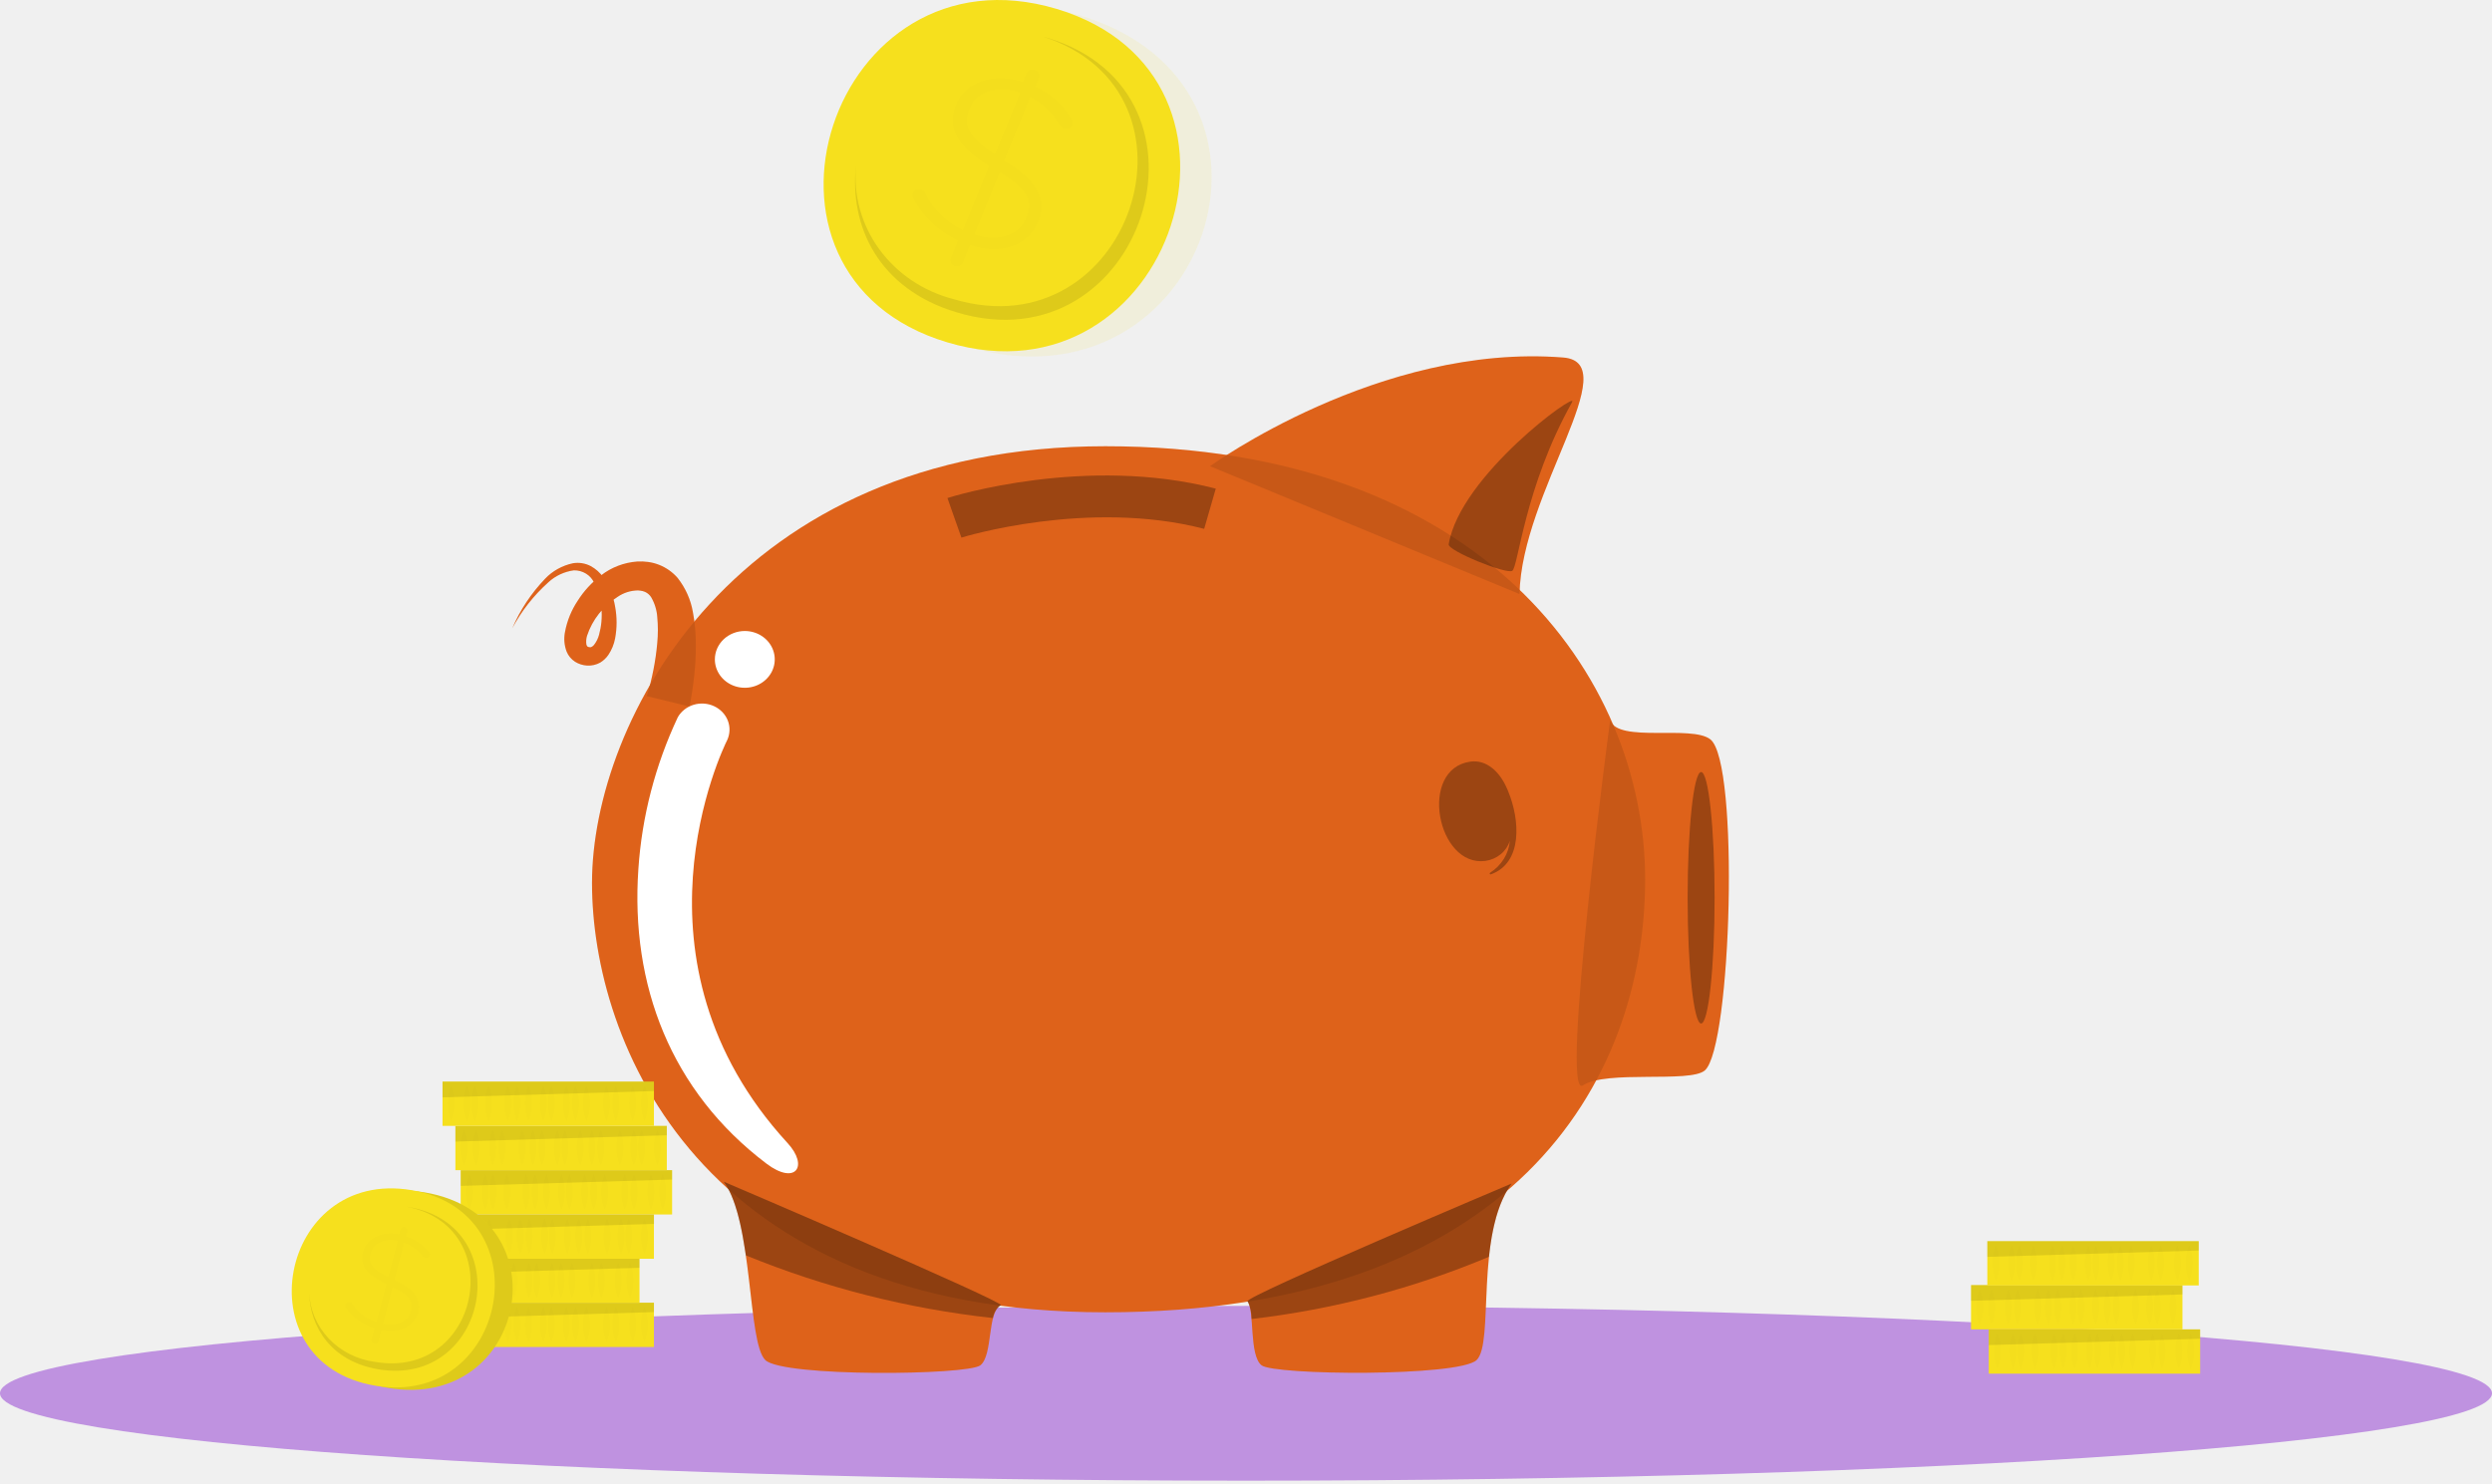
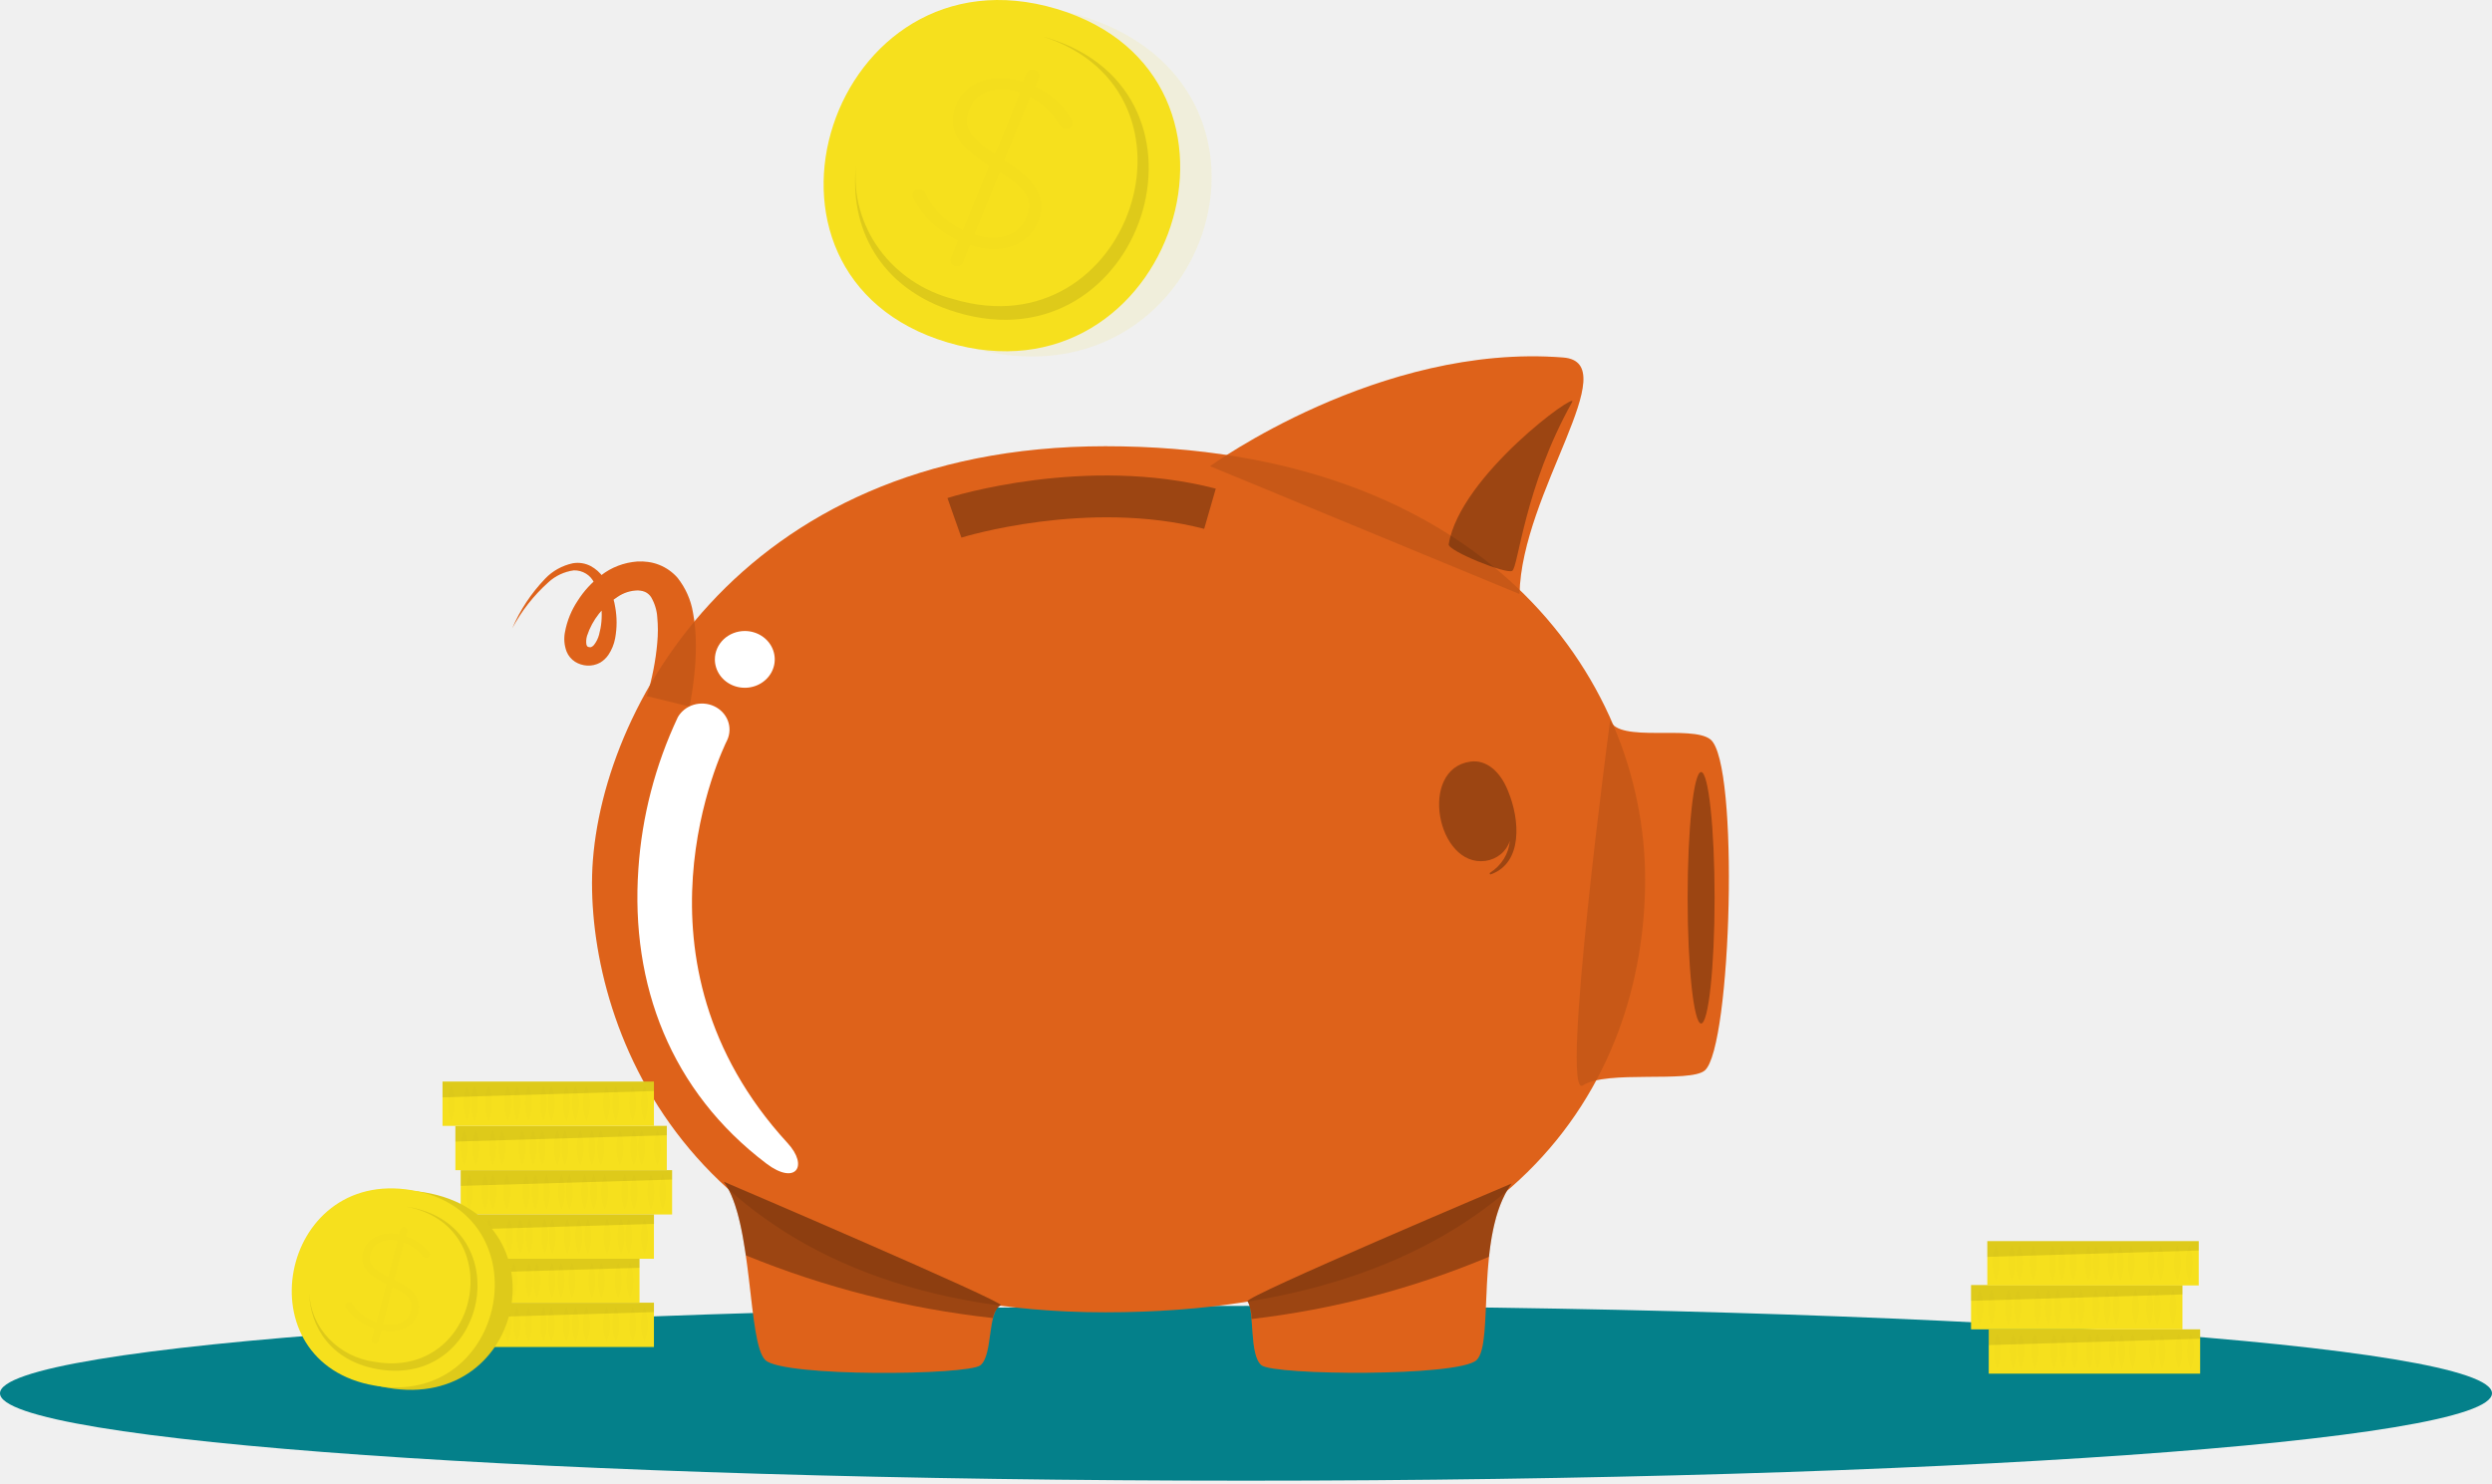
<svg xmlns="http://www.w3.org/2000/svg" width="336" height="200" viewBox="0 0 336 200" fill="none">
  <path opacity="0.1" d="M145.405 2.017C177.616 11.47 162.751 56.239 130.459 46.772C98.166 37.305 113.129 -7.465 145.405 2.017Z" fill="#F6E01D" />
  <path d="M142.469 1.202C172.755 10.305 158.08 55.241 127.731 46.169C97.382 37.097 112.135 -7.87 142.469 1.202Z" fill="#F6E01D" />
  <path opacity="0.1" d="M115.416 22.326C114.517 30.473 118.428 38.965 129.01 42.127C154.022 49.656 166.118 12.539 141.153 5.085L140.664 4.949C164.005 12.478 152.397 47.458 128.552 40.336C124.497 39.284 120.958 36.903 118.556 33.61C116.155 30.318 115.043 26.323 115.416 22.326Z" fill="black" />
  <g opacity="0.1">
    <path opacity="0.1" d="M139.607 9.471C139.809 9.548 139.972 9.697 140.061 9.886C140.15 10.075 140.159 10.29 140.085 10.485L139.591 11.711C141.591 12.648 143.257 14.122 144.38 15.95C144.48 16.072 144.547 16.217 144.575 16.37C144.603 16.523 144.591 16.68 144.54 16.828C144.448 17.03 144.277 17.191 144.062 17.276C143.848 17.36 143.607 17.363 143.39 17.282C143.173 17.207 142.995 17.055 142.895 16.858C141.974 15.259 140.582 13.949 138.888 13.088L135.376 21.641C139.878 24.411 141.219 26.909 139.99 29.891C138.681 33.131 134.865 34.433 130.794 33.01L129.82 35.386C129.78 35.486 129.72 35.577 129.643 35.654C129.566 35.731 129.474 35.794 129.371 35.837C129.269 35.881 129.159 35.905 129.047 35.908C128.935 35.911 128.823 35.893 128.718 35.855C128.613 35.818 128.517 35.761 128.436 35.688C128.354 35.615 128.289 35.527 128.243 35.43C128.197 35.333 128.171 35.229 128.168 35.123C128.165 35.016 128.183 34.91 128.223 34.811L129.197 32.404C126.589 31.218 124.471 29.242 123.178 26.788C123.097 26.676 123.046 26.548 123.029 26.413C123.013 26.279 123.031 26.142 123.082 26.016C123.174 25.82 123.339 25.664 123.546 25.577C123.752 25.49 123.986 25.48 124.2 25.547C124.415 25.625 124.591 25.776 124.695 25.971C125.747 28.172 127.561 29.967 129.836 31.057L133.396 22.368C128.974 19.582 127.664 17.16 128.91 14.118C130.155 11.075 133.971 9.728 137.93 11.09L138.409 9.94C138.446 9.828 138.509 9.726 138.593 9.64C138.676 9.553 138.778 9.485 138.893 9.441C139.007 9.396 139.13 9.376 139.253 9.381C139.376 9.386 139.497 9.416 139.607 9.471ZM134.162 20.809L137.563 12.483C134.37 11.393 131.64 12.407 130.73 14.602C129.82 16.797 130.395 18.372 134.162 20.809ZM134.817 23.185L131.368 31.617C134.561 32.737 137.419 31.738 138.377 29.422C139.335 27.106 138.712 25.607 134.817 23.185Z" fill="black" />
  </g>
-   <path d="M168 199.674C260.784 199.674 336 194.398 336 187.889C336 181.381 260.784 176.104 168 176.104C75.216 176.104 0 181.381 0 187.889C0 194.398 75.216 199.674 168 199.674Z" fill="#BF92E0" />
+   <path d="M168 199.674C260.784 199.674 336 194.398 336 187.889C336 181.381 260.784 176.104 168 176.104C75.216 176.104 0 181.381 0 187.889C0 194.398 75.216 199.674 168 199.674Z" fill="#04808A" />
  <path d="M92.968 95.282C93.268 93.817 93.45 92.506 93.605 91.11C93.759 89.713 93.832 88.325 93.823 86.903C93.83 85.44 93.696 83.98 93.423 82.54C93.136 80.872 92.431 79.294 91.368 77.937C90.706 77.17 89.857 76.566 88.895 76.178C88.414 75.987 87.91 75.853 87.395 75.782C86.913 75.715 86.426 75.694 85.94 75.721C84.142 75.851 82.43 76.504 81.039 77.592C79.788 78.541 78.726 79.695 77.902 80.997C77.045 82.28 76.461 83.709 76.184 85.204C76.001 86.097 76.076 87.021 76.402 87.877C76.626 88.43 77.023 88.905 77.538 89.239C78.029 89.547 78.597 89.725 79.184 89.756C79.788 89.785 80.388 89.647 80.912 89.36C81.361 89.091 81.743 88.732 82.03 88.308C82.485 87.628 82.794 86.869 82.939 86.075C83.199 84.666 83.199 83.225 82.939 81.816C82.711 80.405 82.169 79.056 81.348 77.859C80.91 77.224 80.317 76.698 79.621 76.325C78.899 75.952 78.066 75.821 77.257 75.954C75.807 76.262 74.494 76.992 73.501 78.04C71.618 80.008 70.116 82.276 69.064 84.739C70.299 82.406 71.954 80.297 73.956 78.506C74.89 77.646 76.086 77.088 77.375 76.911C77.952 76.901 78.519 77.055 79.005 77.351C79.49 77.647 79.872 78.073 80.103 78.575C80.682 79.647 81.02 80.821 81.094 82.023C81.201 83.221 81.093 84.428 80.775 85.592C80.642 86.093 80.407 86.564 80.084 86.98C79.984 87.103 79.853 87.201 79.703 87.265C79.618 87.295 79.524 87.295 79.439 87.265C79.311 87.265 79.166 87.17 79.148 87.127C79.11 87.065 79.082 86.998 79.066 86.928C79.004 86.525 79.034 86.113 79.157 85.722C79.865 83.581 81.321 81.732 83.285 80.48C84.079 79.934 85.032 79.633 86.013 79.618C86.221 79.629 86.428 79.657 86.631 79.704C86.796 79.746 86.954 79.806 87.104 79.885C87.387 80.043 87.625 80.265 87.795 80.532C88.277 81.362 88.56 82.284 88.622 83.23C88.729 84.377 88.729 85.531 88.622 86.678C88.515 87.899 88.342 89.113 88.104 90.317C87.867 91.515 87.567 92.782 87.195 93.877L92.968 95.282Z" fill="#F66D1D" />
  <path d="M97.578 159.337C101.588 164.708 100.77 181.113 103.197 183.415C105.625 185.717 130.474 185.467 132.184 184.113C133.893 182.76 133.093 176.967 134.911 176.018C135.684 175.639 97.578 159.337 97.578 159.337Z" fill="#F66D1D" />
  <path d="M203.812 159.604C198.802 166.5 201.511 181.156 199.084 183.415C196.656 185.673 171.807 185.467 170.097 184.113C168.388 182.76 169.188 176.656 168.197 175.492C167.679 174.88 203.812 159.604 203.812 159.604Z" fill="#F66D1D" />
  <path d="M149.034 60.177C99.025 60.177 79.822 97.325 79.822 119.067C79.822 140.516 94.37 176.966 149.034 176.966C203.697 176.966 221.818 146.085 221.818 118.576C221.818 91.066 199.596 60.177 149.034 60.177Z" fill="#F66D1D" />
  <path d="M163.154 62.867C163.154 62.867 186.013 46.246 210.771 48.212C219.291 48.893 205.143 66.41 204.879 80.109L163.154 62.867Z" fill="#F66D1D" />
  <path d="M217.095 97.127C218.186 100.24 228.115 97.714 230.616 99.714C234.553 102.817 233.462 141.258 229.861 144.353C227.843 146.077 216.586 144.258 213.422 146.371C210.258 148.483 217.095 97.127 217.095 97.127Z" fill="#F66D1D" />
  <path opacity="0.1" d="M92.968 95.282C93.268 93.817 93.45 92.506 93.605 91.11C93.759 89.713 93.832 88.325 93.823 86.903C93.83 85.44 93.696 83.98 93.423 82.54C93.136 80.872 92.431 79.294 91.368 77.937C90.706 77.17 89.857 76.566 88.895 76.178C88.414 75.987 87.91 75.853 87.395 75.782C86.913 75.715 86.426 75.694 85.94 75.721C84.142 75.851 82.43 76.504 81.039 77.592C79.788 78.541 78.726 79.695 77.902 80.997C77.045 82.28 76.461 83.709 76.184 85.204C76.001 86.097 76.076 87.021 76.402 87.877C76.626 88.43 77.023 88.905 77.538 89.239C78.029 89.547 78.597 89.725 79.184 89.756C79.788 89.785 80.388 89.647 80.912 89.36C81.361 89.091 81.743 88.732 82.03 88.308C82.485 87.628 82.794 86.869 82.939 86.075C83.199 84.666 83.199 83.225 82.939 81.816C82.711 80.405 82.169 79.056 81.348 77.859C80.91 77.224 80.317 76.698 79.621 76.325C78.899 75.952 78.066 75.821 77.257 75.954C75.807 76.262 74.494 76.992 73.501 78.04C71.618 80.008 70.116 82.276 69.064 84.739C70.299 82.406 71.954 80.297 73.956 78.506C74.89 77.646 76.086 77.088 77.375 76.911C77.952 76.901 78.519 77.055 79.005 77.351C79.49 77.647 79.872 78.073 80.103 78.575C80.682 79.647 81.02 80.821 81.094 82.023C81.201 83.221 81.093 84.428 80.775 85.592C80.642 86.093 80.407 86.564 80.084 86.98C79.984 87.103 79.853 87.201 79.703 87.265C79.618 87.295 79.524 87.295 79.439 87.265C79.311 87.265 79.166 87.17 79.148 87.127C79.11 87.065 79.082 86.998 79.066 86.928C79.004 86.525 79.034 86.113 79.157 85.722C79.865 83.581 81.321 81.732 83.285 80.48C84.079 79.934 85.032 79.633 86.013 79.618C86.221 79.629 86.428 79.657 86.631 79.704C86.796 79.746 86.954 79.806 87.104 79.885C87.387 80.043 87.625 80.265 87.795 80.532C88.277 81.362 88.56 82.284 88.622 83.23C88.729 84.377 88.729 85.531 88.622 86.678C88.515 87.899 88.342 89.113 88.104 90.317C87.867 91.515 87.567 92.782 87.195 93.877L92.968 95.282Z" fill="black" />
  <path opacity="0.1" d="M97.578 159.337C101.588 164.708 100.77 181.113 103.197 183.415C105.625 185.717 130.474 185.467 132.184 184.113C133.893 182.76 133.093 176.967 134.911 176.018C135.684 175.639 97.578 159.337 97.578 159.337Z" fill="black" />
  <path opacity="0.1" d="M203.816 159.604C198.806 166.5 201.515 181.156 199.087 183.415C196.66 185.673 171.81 185.467 170.101 184.113C168.392 182.76 169.192 176.656 168.201 175.492C167.683 174.88 203.816 159.604 203.816 159.604Z" fill="black" />
  <path opacity="0.3" d="M134.948 176.018C134.657 176.223 134.413 176.482 134.228 176.778C134.044 177.074 133.924 177.402 133.875 177.742C122.394 176.48 111.17 173.631 100.56 169.285C99.978 165.285 99.151 161.474 97.578 159.362C97.578 159.345 135.684 175.647 134.948 176.018Z" fill="black" />
  <path opacity="0.3" d="M203.813 159.604C201.949 162.19 201.149 165.802 200.758 169.483C190.583 173.757 179.798 176.584 168.753 177.871C168.768 177.049 168.581 176.234 168.207 175.492C167.671 174.88 203.813 159.604 203.813 159.604Z" fill="black" />
  <path opacity="0.1" d="M149.034 60.177C99.025 60.177 79.822 97.325 79.822 119.067C79.822 140.516 94.37 176.966 149.034 176.966C203.697 176.966 221.818 146.085 221.818 118.576C221.818 91.066 199.596 60.177 149.034 60.177Z" fill="black" />
  <path opacity="0.1" d="M163.15 62.867C163.15 62.867 186.009 46.246 210.767 48.212C219.287 48.893 205.139 66.41 204.875 80.109L163.15 62.867Z" fill="black" />
  <path opacity="0.3" d="M195.33 73.402C195.185 74.264 203.077 77.471 203.895 76.98C204.714 76.488 205.532 65.712 211.969 54.228C212.915 52.539 196.858 64.108 195.33 73.402Z" fill="black" />
  <path opacity="0.3" d="M200.296 116.093C201.059 115.983 201.772 115.668 202.353 115.188C202.935 114.707 203.36 114.079 203.578 113.378C203.506 114.24 203.228 115.076 202.767 115.822C202.306 116.568 201.672 117.206 200.914 117.688C200.805 117.757 200.86 117.955 201.005 117.912C205.379 116.352 204.906 110.498 203.369 106.765C203.288 106.558 203.206 106.351 203.106 106.153C202.124 103.989 200.378 102.42 198.268 102.705C191.204 103.67 193.75 116.99 200.296 116.093Z" fill="black" />
  <path opacity="0.1" d="M217.095 97.127C218.186 100.239 228.115 97.713 230.616 99.713C234.553 102.817 233.462 141.258 229.861 144.353C227.843 146.077 216.586 144.258 213.422 146.37C210.258 148.482 217.095 97.127 217.095 97.127Z" fill="black" />
  <path opacity="0.3" d="M231.182 121.068C231.182 130.43 230.354 138.025 229.363 138.025C228.372 138.025 227.545 130.43 227.545 121.068C227.545 111.705 228.363 104.11 229.363 104.11C230.364 104.11 231.182 111.705 231.182 121.068Z" fill="black" />
  <path opacity="0.3" d="M129.628 72.497C129.792 72.445 146.667 67.246 162.361 71.316L163.925 65.893C146.449 61.358 128.464 66.927 127.746 67.16L129.619 72.497L128.71 69.833L129.628 72.497Z" fill="black" />
  <path d="M106.167 154.12C83.628 129.559 97.421 101.041 98.048 99.808C98.433 98.977 98.465 98.037 98.137 97.185C97.808 96.333 97.145 95.633 96.286 95.234C95.426 94.834 94.437 94.765 93.525 95.041C92.614 95.316 91.849 95.916 91.392 96.713C88.348 103.183 86.546 110.117 86.073 117.188C84.991 132.809 90.438 147.155 103.349 156.922C107.249 159.871 109.095 157.284 106.167 154.12Z" fill="white" />
  <path d="M96.387 88.911C96.385 89.669 96.62 90.41 97.063 91.04C97.505 91.671 98.135 92.163 98.872 92.454C99.61 92.745 100.422 92.822 101.206 92.675C101.989 92.529 102.709 92.165 103.275 91.63C103.84 91.095 104.226 90.413 104.382 89.67C104.539 88.927 104.459 88.157 104.154 87.457C103.849 86.757 103.331 86.159 102.667 85.738C102.003 85.317 101.222 85.092 100.424 85.092C99.355 85.092 98.329 85.494 97.572 86.21C96.816 86.926 96.389 87.898 96.387 88.911Z" fill="white" />
  <path d="M296.649 179.267H268.145V185.242H296.649V179.267Z" fill="#F6E01D" />
  <g opacity="0.1">
    <path opacity="0.1" d="M269.319 179.811C269.921 181.355 269.921 183.052 269.319 184.596C268.717 183.052 268.717 181.355 269.319 179.811Z" fill="black" />
    <path opacity="0.1" d="M271.44 179.811C272.042 181.354 272.042 183.051 271.44 184.595C270.838 183.051 270.838 181.354 271.44 179.811Z" fill="black" />
    <path opacity="0.1" d="M272.477 179.811C273.079 181.354 273.079 183.051 272.477 184.595C271.875 183.051 271.875 181.354 272.477 179.811Z" fill="black" />
    <path opacity="0.1" d="M278.176 179.811C278.771 181.356 278.771 183.05 278.176 184.595C277.574 183.051 277.574 181.354 278.176 179.811Z" fill="black" />
    <path opacity="0.1" d="M279.712 179.811C280.025 180.574 280.18 181.388 280.167 182.207C280.183 183.024 280.029 183.836 279.712 184.595C279.392 183.837 279.237 183.024 279.258 182.207C279.245 181.388 279.399 180.574 279.712 179.811Z" fill="black" />
    <path opacity="0.1" d="M286.079 179.811C286.681 181.354 286.681 183.051 286.079 184.595C285.476 183.051 285.476 181.354 286.079 179.811Z" fill="black" />
    <path opacity="0.1" d="M287.549 179.811C288.151 181.354 288.151 183.051 287.549 184.595C286.947 183.051 286.947 181.354 287.549 179.811Z" fill="black" />
    <path opacity="0.1" d="M290.25 179.811C290.852 181.354 290.852 183.051 290.25 184.595C289.656 183.05 289.656 181.356 290.25 179.811Z" fill="black" />
    <path opacity="0.1" d="M284.848 179.811C285.163 180.576 285.315 181.394 285.293 182.216C285.314 183.033 285.159 183.845 284.839 184.604C284.522 183.844 284.367 183.032 284.384 182.216C284.373 181.393 284.53 180.576 284.848 179.811Z" fill="black" />
    <path opacity="0.1" d="M274.385 179.811C274.987 181.354 274.987 183.051 274.385 184.595C273.783 183.051 273.783 181.354 274.385 179.811Z" fill="black" />
    <path opacity="0.1" d="M281.742 179.811C282.344 181.354 282.344 183.051 281.742 184.595C281.421 183.837 281.266 183.024 281.287 182.207C281.27 181.388 281.424 180.573 281.742 179.811Z" fill="black" />
    <path opacity="0.1" d="M282.805 179.811C283.407 181.354 283.407 183.051 282.805 184.595C282.203 183.051 282.203 181.354 282.805 179.811Z" fill="black" />
    <path opacity="0.1" d="M293.779 179.811C294.092 180.574 294.246 181.388 294.233 182.207C294.25 183.024 294.096 183.836 293.779 184.595C293.458 183.837 293.304 183.024 293.324 182.207C293.307 181.388 293.461 180.573 293.779 179.811Z" fill="black" />
    <path opacity="0.1" d="M295.37 179.811C295.683 180.574 295.837 181.388 295.824 182.207C295.845 183.024 295.69 183.837 295.37 184.595C295.053 183.836 294.899 183.024 294.915 182.207C294.902 181.388 295.057 180.574 295.37 179.811Z" fill="black" />
    <path opacity="0.1" d="M291.506 179.811C292.109 181.354 292.109 183.051 291.506 184.595C290.904 183.051 290.904 181.354 291.506 179.811Z" fill="black" />
    <path opacity="0.1" d="M276.94 179.811C277.257 180.573 277.412 181.388 277.395 182.207C277.415 183.024 277.26 183.837 276.94 184.595C276.338 183.051 276.338 181.354 276.94 179.811Z" fill="black" />
  </g>
  <path opacity="0.1" d="M296.65 179.267V180.535L268.137 181.388V179.267H296.65Z" fill="black" />
  <path d="M294.264 173.293H265.76V179.267H294.264V173.293Z" fill="#F6E01D" />
  <g opacity="0.1">
    <path opacity="0.1" d="M292.984 178.621C292.378 177.081 292.378 175.385 292.984 173.845C293.59 175.385 293.59 177.081 292.984 178.621Z" fill="black" />
    <path opacity="0.1" d="M290.865 178.621C290.548 177.861 290.393 177.049 290.41 176.233C290.388 175.416 290.542 174.603 290.865 173.845C291.183 174.604 291.338 175.416 291.32 176.233C291.332 177.049 291.178 177.86 290.865 178.621Z" fill="black" />
    <path opacity="0.1" d="M289.838 178.621C289.231 177.081 289.231 175.385 289.838 173.845C290.444 175.385 290.444 177.081 289.838 178.621Z" fill="black" />
    <path opacity="0.1" d="M284.136 178.621C283.53 177.081 283.53 175.385 284.136 173.845C284.743 175.385 284.743 177.081 284.136 178.621Z" fill="black" />
    <path opacity="0.1" d="M282.563 178.621C282.25 177.86 282.096 177.049 282.109 176.233C282.091 175.416 282.245 174.604 282.563 173.845C282.886 174.603 283.041 175.416 283.018 176.233C283.035 177.049 282.881 177.861 282.563 178.621Z" fill="black" />
    <path opacity="0.1" d="M276.199 178.621C275.593 177.081 275.593 175.385 276.199 173.845C276.805 175.385 276.805 177.081 276.199 178.621Z" fill="black" />
    <path opacity="0.1" d="M274.754 178.621C274.436 177.861 274.282 177.049 274.299 176.233C274.276 175.416 274.431 174.603 274.754 173.845C275.36 175.385 275.36 177.081 274.754 178.621Z" fill="black" />
    <path opacity="0.1" d="M272.053 178.621C271.446 177.081 271.446 175.385 272.053 173.845C272.659 175.385 272.659 177.081 272.053 178.621Z" fill="black" />
    <path opacity="0.1" d="M277.455 178.621C277.142 177.86 276.987 177.049 277 176.233C276.978 175.416 277.132 174.603 277.455 173.845C277.773 174.604 277.927 175.416 277.909 176.233C277.922 177.049 277.768 177.86 277.455 178.621Z" fill="black" />
    <path opacity="0.1" d="M287.947 178.621C287.63 177.861 287.475 177.049 287.492 176.233C287.47 175.416 287.625 174.603 287.947 173.845C288.554 175.385 288.554 177.081 287.947 178.621Z" fill="black" />
    <path opacity="0.1" d="M280.564 178.621C279.958 177.081 279.958 175.385 280.564 173.845C281.171 175.385 281.171 177.081 280.564 178.621Z" fill="black" />
    <path opacity="0.1" d="M279.51 178.621C278.903 177.081 278.903 175.385 279.51 173.845C280.104 175.387 280.104 177.079 279.51 178.621Z" fill="black" />
    <path opacity="0.1" d="M268.527 178.621C267.921 177.081 267.921 175.385 268.527 173.845C268.849 174.603 269.004 175.416 268.982 176.233C268.999 177.049 268.844 177.861 268.527 178.621Z" fill="black" />
    <path opacity="0.1" d="M266.935 178.621C266.622 177.861 266.467 177.05 266.48 176.233C266.462 175.417 266.616 174.605 266.935 173.845C267.257 174.604 267.412 175.416 267.389 176.233C267.406 177.05 267.252 177.862 266.935 178.621Z" fill="black" />
    <path opacity="0.1" d="M270.8 178.621C270.194 177.081 270.194 175.385 270.8 173.845C271.407 175.385 271.407 177.081 270.8 178.621Z" fill="black" />
    <path opacity="0.1" d="M285.363 178.621C285.046 177.861 284.891 177.049 284.908 176.233C284.886 175.416 285.041 174.603 285.363 173.845C285.681 174.604 285.836 175.416 285.818 176.233C285.831 177.049 285.676 177.86 285.363 178.621Z" fill="black" />
  </g>
  <path opacity="0.1" d="M294.264 173.293V174.56L265.76 175.414V173.293H294.264Z" fill="black" />
  <path d="M296.458 167.371H267.953V173.345H296.458V167.371Z" fill="#F6E01D" />
  <g opacity="0.1">
    <path opacity="0.1" d="M269.135 167.914C269.737 169.458 269.737 171.155 269.135 172.699C268.533 171.155 268.533 169.458 269.135 167.914Z" fill="black" />
    <path opacity="0.1" d="M271.252 167.914C271.57 168.677 271.724 169.491 271.707 170.311C271.727 171.128 271.573 171.94 271.252 172.699C270.65 171.155 270.65 169.458 271.252 167.914Z" fill="black" />
    <path opacity="0.1" d="M272.288 167.914C272.89 169.458 272.89 171.155 272.288 172.699C271.685 171.155 271.685 169.458 272.288 167.914Z" fill="black" />
    <path opacity="0.1" d="M278.018 167.914C278.62 169.458 278.62 171.155 278.018 172.699C277.416 171.155 277.416 169.458 278.018 167.914Z" fill="black" />
    <path opacity="0.1" d="M279.527 167.914C279.84 168.678 279.994 169.492 279.981 170.311C279.998 171.128 279.843 171.939 279.527 172.699C279.206 171.94 279.052 171.128 279.072 170.311C279.055 169.491 279.209 168.677 279.527 167.914Z" fill="black" />
    <path opacity="0.1" d="M285.893 167.914C286.495 169.458 286.495 171.155 285.893 172.699C285.291 171.155 285.291 169.458 285.893 167.914Z" fill="black" />
    <path opacity="0.1" d="M287.366 167.914C287.968 169.458 287.968 171.155 287.366 172.699C286.764 171.155 286.764 169.458 287.366 167.914Z" fill="black" />
    <path opacity="0.1" d="M290.065 167.914C290.667 169.458 290.667 171.155 290.065 172.699C289.463 171.155 289.463 169.458 290.065 167.914Z" fill="black" />
    <path opacity="0.1" d="M284.663 167.914C284.976 168.678 285.13 169.492 285.117 170.311C285.138 171.128 284.983 171.94 284.663 172.699C284.346 171.939 284.192 171.128 284.208 170.311C284.195 169.492 284.35 168.678 284.663 167.914Z" fill="black" />
    <path opacity="0.1" d="M274.172 167.914C274.775 169.458 274.775 171.155 274.172 172.699C273.57 171.155 273.57 169.458 274.172 167.914Z" fill="black" />
    <path opacity="0.1" d="M281.557 167.914C282.159 169.458 282.159 171.155 281.557 172.699C280.955 171.155 280.955 169.458 281.557 167.914Z" fill="black" />
    <path opacity="0.1" d="M282.619 167.914C283.214 169.459 283.214 171.154 282.619 172.699C282.017 171.155 282.017 169.458 282.619 167.914Z" fill="black" />
    <path opacity="0.1" d="M293.593 167.914C294.196 169.458 294.196 171.155 293.593 172.699C293.273 171.94 293.118 171.128 293.139 170.311C293.121 169.491 293.276 168.677 293.593 167.914Z" fill="black" />
    <path opacity="0.1" d="M295.183 167.914C295.496 168.678 295.65 169.492 295.638 170.311C295.654 171.128 295.5 171.939 295.183 172.699C294.862 171.94 294.708 171.128 294.728 170.311C294.716 169.492 294.87 168.678 295.183 167.914Z" fill="black" />
    <path opacity="0.1" d="M291.321 167.914C291.923 169.458 291.923 171.155 291.321 172.699C290.719 171.155 290.719 169.458 291.321 167.914Z" fill="black" />
    <path opacity="0.1" d="M276.753 167.914C277.07 168.677 277.225 169.491 277.207 170.311C277.228 171.128 277.073 171.94 276.753 172.699C276.436 171.939 276.281 171.128 276.298 170.311C276.285 169.492 276.44 168.678 276.753 167.914Z" fill="black" />
  </g>
  <path opacity="0.1" d="M296.467 167.371V168.638L267.953 169.492V167.371H296.467Z" fill="black" />
  <path d="M88.171 175.673H59.666V181.647H88.171V175.673Z" fill="#F6E01D" />
  <g opacity="0.1">
    <path opacity="0.1" d="M60.836 176.181C61.439 177.725 61.439 179.422 60.836 180.966C60.234 179.422 60.234 177.725 60.836 176.181Z" fill="black" />
    <path opacity="0.1" d="M62.963 176.181C63.275 176.942 63.429 177.753 63.417 178.569C63.435 179.389 63.28 180.203 62.963 180.966C62.641 180.205 62.486 179.389 62.508 178.569C62.491 177.752 62.646 176.941 62.963 176.181Z" fill="black" />
    <path opacity="0.1" d="M64.003 176.181C64.315 176.942 64.47 177.753 64.457 178.569C64.479 179.389 64.325 180.205 64.003 180.966C63.685 180.203 63.531 179.389 63.548 178.569C63.536 177.753 63.69 176.942 64.003 176.181Z" fill="black" />
    <path opacity="0.1" d="M69.694 176.181C70.296 177.725 70.296 179.422 69.694 180.966C69.092 179.422 69.092 177.725 69.694 176.181Z" fill="black" />
    <path opacity="0.1" d="M71.239 176.181C71.841 177.725 71.841 179.422 71.239 180.966C70.637 179.422 70.637 177.725 71.239 176.181Z" fill="black" />
    <path opacity="0.1" d="M77.602 176.181C77.918 176.941 78.073 177.752 78.056 178.569C78.078 179.389 77.924 180.205 77.602 180.966C77 179.422 77 177.725 77.602 176.181Z" fill="black" />
    <path opacity="0.1" d="M79.075 176.181C79.388 176.942 79.542 177.753 79.53 178.569C79.552 179.389 79.397 180.205 79.075 180.966C78.758 180.203 78.603 179.389 78.621 178.569C78.608 177.753 78.763 176.942 79.075 176.181Z" fill="black" />
    <path opacity="0.1" d="M81.778 176.181C82.094 176.941 82.249 177.752 82.232 178.569C82.254 179.389 82.1 180.205 81.778 180.966C81.176 179.422 81.176 177.725 81.778 176.181Z" fill="black" />
    <path opacity="0.1" d="M76.375 176.181C76.977 177.725 76.977 179.422 76.375 180.966C76.053 180.205 75.898 179.389 75.92 178.569C75.903 177.752 76.058 176.941 76.375 176.181Z" fill="black" />
    <path opacity="0.1" d="M65.884 176.181C66.197 176.942 66.351 177.753 66.339 178.569C66.356 179.389 66.202 180.203 65.884 180.966C65.563 180.205 65.408 179.389 65.43 178.569C65.418 177.753 65.572 176.942 65.884 176.181Z" fill="black" />
    <path opacity="0.1" d="M73.266 176.181C73.868 177.725 73.868 179.422 73.266 180.966C72.664 179.422 72.664 177.725 73.266 176.181Z" fill="black" />
    <path opacity="0.1" d="M74.35 176.181C74.952 177.725 74.952 179.422 74.35 180.966C73.748 179.422 73.748 177.725 74.35 176.181Z" fill="black" />
    <path opacity="0.1" d="M85.307 176.181C85.909 177.725 85.909 179.422 85.307 180.966C84.705 179.422 84.705 177.725 85.307 176.181Z" fill="black" />
    <path opacity="0.1" d="M86.895 176.181C87.497 177.725 87.497 179.422 86.895 180.966C86.293 179.422 86.293 177.725 86.895 176.181Z" fill="black" />
    <path opacity="0.1" d="M83.034 176.181C83.35 176.941 83.505 177.752 83.488 178.569C83.51 179.389 83.355 180.205 83.034 180.966C82.431 179.422 82.431 177.725 83.034 176.181Z" fill="black" />
    <path opacity="0.1" d="M68.465 176.181C68.777 176.942 68.931 177.753 68.919 178.569C68.936 179.389 68.782 180.203 68.465 180.966C68.143 180.205 67.988 179.389 68.01 178.569C67.993 177.752 68.148 176.941 68.465 176.181Z" fill="black" />
  </g>
  <path opacity="0.1" d="M88.18 175.673V176.94L59.666 177.794V175.673H88.18Z" fill="black" />
  <path d="M86.227 169.699H57.723V175.673H86.227V169.699Z" fill="#F6E01D" />
  <g opacity="0.1">
    <path opacity="0.1" d="M58.892 170.241C59.205 171.005 59.359 171.819 59.347 172.638C59.367 173.455 59.213 174.268 58.892 175.026C58.572 174.268 58.417 173.455 58.437 172.638C58.425 171.819 58.579 171.005 58.892 170.241Z" fill="black" />
    <path opacity="0.1" d="M61.01 170.241C61.612 171.785 61.612 173.482 61.01 175.026C60.416 173.48 60.416 171.786 61.01 170.241Z" fill="black" />
    <path opacity="0.1" d="M62.055 170.241C62.657 171.785 62.657 173.482 62.055 175.026C61.453 173.482 61.453 171.785 62.055 170.241Z" fill="black" />
    <path opacity="0.1" d="M67.748 170.241C68.35 171.785 68.35 173.482 67.748 175.026C67.427 174.267 67.272 173.454 67.293 172.637C67.275 171.818 67.43 171.003 67.748 170.241Z" fill="black" />
    <path opacity="0.1" d="M69.284 170.241C69.886 171.785 69.886 173.482 69.284 175.026C68.681 173.482 68.681 171.785 69.284 170.241Z" fill="black" />
    <path opacity="0.1" d="M75.659 170.241C76.261 171.785 76.261 173.482 75.659 175.026C75.056 173.482 75.056 171.785 75.659 170.241Z" fill="black" />
    <path opacity="0.1" d="M77.131 170.241C77.734 171.785 77.734 173.482 77.131 175.026C76.529 173.482 76.529 171.785 77.131 170.241Z" fill="black" />
    <path opacity="0.1" d="M79.803 170.241C80.406 171.785 80.406 173.482 79.803 175.026C79.201 173.482 79.201 171.785 79.803 170.241Z" fill="black" />
    <path opacity="0.1" d="M74.424 170.241C75.027 171.785 75.027 173.482 74.424 175.026C73.822 173.482 73.822 171.785 74.424 170.241Z" fill="black" />
    <path opacity="0.1" d="M63.938 170.241C64.54 171.785 64.54 173.482 63.938 175.026C63.336 173.482 63.336 171.785 63.938 170.241Z" fill="black" />
    <path opacity="0.1" d="M71.311 170.241C71.629 171.003 71.783 171.818 71.766 172.637C71.787 173.454 71.632 174.267 71.311 175.026C70.995 174.266 70.84 173.454 70.857 172.637C70.844 171.818 70.998 171.004 71.311 170.241Z" fill="black" />
    <path opacity="0.1" d="M72.374 170.241C72.977 171.785 72.977 173.482 72.374 175.026C72.054 174.267 71.899 173.454 71.92 172.637C71.903 171.818 72.057 171.003 72.374 170.241Z" fill="black" />
    <path opacity="0.1" d="M83.35 170.241C83.668 171.003 83.822 171.818 83.805 172.637C83.825 173.454 83.671 174.267 83.35 175.026C82.748 173.482 82.748 171.785 83.35 170.241Z" fill="black" />
    <path opacity="0.1" d="M84.94 170.241C85.542 171.785 85.542 173.482 84.94 175.026C84.338 173.482 84.338 171.785 84.94 170.241Z" fill="black" />
    <path opacity="0.1" d="M81.085 170.241C81.687 171.785 81.687 173.482 81.085 175.026C80.482 173.482 80.482 171.785 81.085 170.241Z" fill="black" />
    <path opacity="0.1" d="M66.51 170.241C67.113 171.785 67.113 173.482 66.51 175.026C65.908 173.482 65.908 171.785 66.51 170.241Z" fill="black" />
  </g>
  <path opacity="0.1" d="M86.227 169.699V170.966L57.723 171.82V169.699H86.227Z" fill="black" />
  <path d="M90.622 157.801H62.117V163.775H90.622V157.801Z" fill="#F6E01D" />
  <g opacity="0.1">
    <path opacity="0.1" d="M63.294 158.345C63.896 159.889 63.896 161.586 63.294 163.129C62.691 161.586 62.691 159.889 63.294 158.345Z" fill="black" />
    <path opacity="0.1" d="M65.419 158.344C65.732 159.108 65.886 159.922 65.874 160.741C65.89 161.558 65.736 162.369 65.419 163.129C65.099 162.37 64.944 161.558 64.965 160.741C64.947 159.921 65.102 159.107 65.419 158.344Z" fill="black" />
    <path opacity="0.1" d="M66.457 158.344C66.77 159.108 66.924 159.922 66.911 160.741C66.928 161.558 66.773 162.369 66.457 163.129C66.136 162.37 65.981 161.558 66.002 160.741C65.989 159.922 66.143 159.108 66.457 158.344Z" fill="black" />
    <path opacity="0.1" d="M72.151 158.344C72.468 159.107 72.623 159.921 72.605 160.741C72.626 161.558 72.471 162.37 72.151 163.129C71.549 161.585 71.549 159.888 72.151 158.344Z" fill="black" />
    <path opacity="0.1" d="M73.694 158.344C74.296 159.888 74.296 161.585 73.694 163.129C73.092 161.585 73.092 159.888 73.694 158.344Z" fill="black" />
    <path opacity="0.1" d="M80.059 158.344C80.377 159.107 80.531 159.921 80.514 160.741C80.535 161.558 80.38 162.37 80.059 163.129C79.743 162.369 79.588 161.558 79.605 160.741C79.592 159.922 79.746 159.108 80.059 158.344Z" fill="black" />
    <path opacity="0.1" d="M81.532 158.344C81.845 159.108 82 159.922 81.987 160.741C82.003 161.558 81.849 162.369 81.532 163.129C81.212 162.37 81.057 161.558 81.078 160.741C81.065 159.922 81.219 159.108 81.532 158.344Z" fill="black" />
    <path opacity="0.1" d="M84.235 158.344C84.552 159.107 84.707 159.921 84.689 160.741C84.71 161.558 84.555 162.37 84.235 163.129C83.633 161.585 83.633 159.888 84.235 158.344Z" fill="black" />
    <path opacity="0.1" d="M78.831 158.344C79.433 159.888 79.433 161.585 78.831 163.129C78.228 161.585 78.228 159.888 78.831 158.344Z" fill="black" />
    <path opacity="0.1" d="M68.339 158.344C68.652 159.108 68.807 159.922 68.794 160.741C68.81 161.558 68.656 162.369 68.339 163.129C68.019 162.37 67.864 161.558 67.885 160.741C67.872 159.922 68.026 159.108 68.339 158.344Z" fill="black" />
    <path opacity="0.1" d="M75.711 158.344C76.314 159.888 76.314 161.585 75.711 163.129C75.117 161.584 75.117 159.889 75.711 158.344Z" fill="black" />
    <path opacity="0.1" d="M76.778 158.344C77.38 159.888 77.38 161.585 76.778 163.129C76.176 161.585 76.176 159.888 76.778 158.344Z" fill="black" />
    <path opacity="0.1" d="M87.76 158.344C88.362 159.888 88.362 161.585 87.76 163.129C87.158 161.585 87.158 159.888 87.76 158.344Z" fill="black" />
    <path opacity="0.1" d="M89.35 158.344C89.952 159.888 89.952 161.585 89.35 163.129C88.748 161.585 88.748 159.888 89.35 158.344Z" fill="black" />
    <path opacity="0.1" d="M85.485 158.344C85.803 159.107 85.957 159.921 85.94 160.741C85.96 161.558 85.806 162.37 85.485 163.129C85.168 162.369 85.014 161.558 85.031 160.741C85.018 159.922 85.172 159.108 85.485 158.344Z" fill="black" />
    <path opacity="0.1" d="M70.921 158.344C71.234 159.108 71.389 159.922 71.376 160.741C71.392 161.558 71.238 162.369 70.921 163.129C70.601 162.37 70.446 161.558 70.467 160.741C70.449 159.921 70.604 159.107 70.921 158.344Z" fill="black" />
  </g>
  <path opacity="0.1" d="M90.622 157.801V159.068L62.117 159.922V157.801H90.622Z" fill="black" />
  <path d="M89.907 151.827H61.402V157.801H89.907V151.827Z" fill="#F6E01D" />
  <g opacity="0.1">
    <path opacity="0.1" d="M88.631 157.155C88.024 155.615 88.024 153.919 88.631 152.379C89.225 153.922 89.225 155.613 88.631 157.155Z" fill="black" />
    <path opacity="0.1" d="M86.505 157.155C86.192 156.395 86.037 155.584 86.05 154.767C86.032 153.951 86.187 153.139 86.505 152.379C86.827 153.137 86.982 153.95 86.959 154.767C86.972 155.584 86.818 156.395 86.505 157.155Z" fill="black" />
    <path opacity="0.1" d="M85.469 157.155C85.151 156.396 84.997 155.584 85.014 154.767C84.991 153.95 85.146 153.137 85.469 152.379C85.787 153.139 85.941 153.951 85.923 154.767C85.936 155.584 85.781 156.395 85.469 157.155Z" fill="black" />
    <path opacity="0.1" d="M79.804 157.155C79.198 155.615 79.198 153.919 79.804 152.379C80.411 153.919 80.411 155.615 79.804 157.155Z" fill="black" />
    <path opacity="0.1" d="M78.23 157.155C77.624 155.615 77.624 153.919 78.23 152.379C78.836 153.919 78.836 155.615 78.23 157.155Z" fill="black" />
    <path opacity="0.1" d="M71.865 157.155C71.548 156.396 71.393 155.584 71.41 154.767C71.388 153.95 71.543 153.137 71.865 152.379C72.471 153.919 72.471 155.615 71.865 157.155Z" fill="black" />
    <path opacity="0.1" d="M70.39 157.155C70.073 156.396 69.918 155.584 69.936 154.767C69.913 153.95 70.068 153.137 70.39 152.379C70.708 153.139 70.863 153.951 70.845 154.767C70.858 155.584 70.703 156.395 70.39 157.155Z" fill="black" />
    <path opacity="0.1" d="M67.689 157.155C67.083 155.615 67.083 153.919 67.689 152.379C68.296 153.919 68.296 155.615 67.689 157.155Z" fill="black" />
    <path opacity="0.1" d="M73.095 157.155C72.782 156.395 72.627 155.584 72.64 154.767C72.622 153.951 72.777 153.139 73.095 152.379C73.417 153.137 73.572 153.95 73.549 154.767C73.567 155.584 73.412 156.396 73.095 157.155Z" fill="black" />
    <path opacity="0.1" d="M83.586 157.155C83.273 156.395 83.118 155.584 83.131 154.767C83.109 153.95 83.263 153.137 83.586 152.379C83.904 153.139 84.058 153.951 84.04 154.767C84.053 155.584 83.899 156.395 83.586 157.155Z" fill="black" />
    <path opacity="0.1" d="M76.168 157.155C75.561 155.615 75.561 153.919 76.168 152.379C76.774 153.919 76.774 155.615 76.168 157.155Z" fill="black" />
    <path opacity="0.1" d="M75.148 157.155C74.542 155.615 74.542 153.919 75.148 152.379C75.754 153.919 75.754 155.615 75.148 157.155Z" fill="black" />
    <path opacity="0.1" d="M64.166 157.155C63.559 155.615 63.559 153.919 64.166 152.379C64.772 153.919 64.772 155.615 64.166 157.155Z" fill="black" />
    <path opacity="0.1" d="M62.574 157.155C61.968 155.615 61.968 153.919 62.574 152.379C63.181 153.919 63.181 155.615 62.574 157.155Z" fill="black" />
    <path opacity="0.1" d="M66.437 157.155C65.831 155.615 65.831 153.919 66.437 152.379C67.044 153.919 67.044 155.615 66.437 157.155Z" fill="black" />
    <path opacity="0.1" d="M81.001 157.155C80.688 156.395 80.534 155.584 80.546 154.767C80.528 153.951 80.683 153.139 81.001 152.379C81.324 153.137 81.478 153.95 81.456 154.767C81.469 155.584 81.314 156.395 81.001 157.155Z" fill="black" />
  </g>
  <path opacity="0.1" d="M89.907 151.827V153.094L61.402 153.947V151.827H89.907Z" fill="black" />
  <path d="M88.171 145.853H59.666V151.827H88.171V145.853Z" fill="#F6E01D" />
  <g opacity="0.1">
    <path opacity="0.1" d="M60.838 146.404C61.444 147.944 61.444 149.64 60.838 151.18C60.244 149.638 60.244 147.946 60.838 146.404Z" fill="black" />
    <path opacity="0.1" d="M62.964 146.405C63.277 147.165 63.431 147.976 63.419 148.793C63.436 149.609 63.282 150.421 62.964 151.181C62.644 150.422 62.489 149.61 62.51 148.793C62.497 147.976 62.651 147.165 62.964 146.405Z" fill="black" />
    <path opacity="0.1" d="M64.001 146.405C64.318 147.164 64.473 147.976 64.456 148.793C64.476 149.61 64.321 150.422 64.001 151.181C63.684 150.421 63.529 149.609 63.546 148.793C63.533 147.976 63.688 147.165 64.001 146.405Z" fill="black" />
    <path opacity="0.1" d="M69.693 146.405C70.299 147.945 70.299 149.641 69.693 151.181C69.087 149.641 69.087 147.945 69.693 146.405Z" fill="black" />
    <path opacity="0.1" d="M71.242 146.405C71.848 147.945 71.848 149.641 71.242 151.181C70.635 149.641 70.635 147.945 71.242 146.405Z" fill="black" />
    <path opacity="0.1" d="M77.605 146.405C78.212 147.945 78.212 149.641 77.605 151.181C76.999 149.641 76.999 147.945 77.605 146.405Z" fill="black" />
    <path opacity="0.1" d="M79.075 146.405C79.392 147.164 79.547 147.976 79.53 148.793C79.55 149.61 79.396 150.422 79.075 151.181C78.758 150.421 78.603 149.609 78.621 148.793C78.608 147.976 78.762 147.165 79.075 146.405Z" fill="black" />
    <path opacity="0.1" d="M81.777 146.405C82.384 147.945 82.384 149.641 81.777 151.181C81.171 149.641 81.171 147.945 81.777 146.405Z" fill="black" />
    <path opacity="0.1" d="M76.376 146.405C76.689 147.165 76.844 147.976 76.831 148.793C76.848 149.609 76.694 150.421 76.376 151.181C76.056 150.422 75.901 149.61 75.922 148.793C75.904 147.976 76.059 147.164 76.376 146.405Z" fill="black" />
    <path opacity="0.1" d="M65.885 146.405C66.198 147.165 66.353 147.976 66.34 148.793C66.361 149.61 66.206 150.422 65.885 151.181C65.568 150.421 65.414 149.609 65.431 148.793C65.418 147.976 65.573 147.165 65.885 146.405Z" fill="black" />
    <path opacity="0.1" d="M73.267 146.405C73.874 147.945 73.874 149.641 73.267 151.181C72.661 149.641 72.661 147.945 73.267 146.405Z" fill="black" />
    <path opacity="0.1" d="M74.349 146.405C74.956 147.945 74.956 149.641 74.349 151.181C73.743 149.641 73.743 147.945 74.349 146.405Z" fill="black" />
    <path opacity="0.1" d="M85.305 146.405C85.911 147.945 85.911 149.641 85.305 151.181C84.698 149.641 84.698 147.945 85.305 146.405Z" fill="black" />
    <path opacity="0.1" d="M86.898 146.405C87.504 147.945 87.504 149.641 86.898 151.181C86.292 149.641 86.292 147.945 86.898 146.405Z" fill="black" />
    <path opacity="0.1" d="M83.033 146.405C83.639 147.945 83.639 149.641 83.033 151.181C82.427 149.641 82.427 147.945 83.033 146.405Z" fill="black" />
    <path opacity="0.1" d="M68.464 146.405C68.777 147.165 68.932 147.976 68.919 148.793C68.936 149.609 68.782 150.421 68.464 151.181C68.144 150.422 67.989 149.61 68.01 148.793C67.997 147.976 68.151 147.165 68.464 146.405Z" fill="black" />
  </g>
  <path opacity="0.1" d="M88.18 145.853V147.129L59.666 147.982V145.853H88.18Z" fill="black" />
  <path d="M88.171 163.775H59.666V169.75H88.171V163.775Z" fill="#F6E01D" />
  <g opacity="0.1">
    <path opacity="0.1" d="M86.895 169.103C86.293 167.559 86.293 165.862 86.895 164.318C87.497 165.862 87.497 167.559 86.895 169.103Z" fill="black" />
    <path opacity="0.1" d="M84.77 169.103C84.168 167.559 84.168 165.862 84.77 164.318C85.372 165.862 85.372 167.559 84.77 169.103Z" fill="black" />
    <path opacity="0.1" d="M83.729 169.103C83.127 167.559 83.127 165.862 83.729 164.318C84.049 165.077 84.204 165.889 84.184 166.706C84.201 167.526 84.046 168.341 83.729 169.103Z" fill="black" />
    <path opacity="0.1" d="M78.04 169.103C77.727 168.339 77.573 167.526 77.586 166.706C77.565 165.889 77.72 165.077 78.04 164.318C78.357 165.078 78.512 165.89 78.495 166.706C78.508 167.526 78.354 168.339 78.04 169.103Z" fill="black" />
    <path opacity="0.1" d="M76.501 169.103C75.898 167.559 75.898 165.862 76.501 164.318C77.095 165.863 77.095 167.558 76.501 169.103Z" fill="black" />
    <path opacity="0.1" d="M70.132 169.103C69.819 168.339 69.664 167.526 69.677 166.706C69.66 165.89 69.815 165.078 70.132 164.318C70.452 165.077 70.607 165.889 70.586 166.706C70.599 167.526 70.445 168.339 70.132 169.103Z" fill="black" />
    <path opacity="0.1" d="M68.655 169.103C68.053 167.559 68.053 165.862 68.655 164.318C68.975 165.077 69.13 165.889 69.11 166.706C69.127 167.526 68.972 168.341 68.655 169.103Z" fill="black" />
    <path opacity="0.1" d="M65.958 169.103C65.645 168.339 65.491 167.526 65.504 166.706C65.483 165.889 65.638 165.077 65.958 164.318C66.275 165.078 66.43 165.89 66.413 166.706C66.426 167.526 66.271 168.339 65.958 169.103Z" fill="black" />
    <path opacity="0.1" d="M71.356 169.103C70.754 167.559 70.754 165.862 71.356 164.318C71.958 165.862 71.958 167.559 71.356 169.103Z" fill="black" />
    <path opacity="0.1" d="M81.85 169.103C81.248 167.559 81.248 165.862 81.85 164.318C82.171 165.077 82.325 165.889 82.305 166.706C82.322 167.526 82.168 168.341 81.85 169.103Z" fill="black" />
    <path opacity="0.1" d="M74.477 169.103C73.875 167.559 73.875 165.862 74.477 164.318C75.079 165.862 75.079 167.559 74.477 169.103Z" fill="black" />
    <path opacity="0.1" d="M73.441 169.103C73.123 168.341 72.969 167.526 72.986 166.706C72.966 165.889 73.12 165.077 73.441 164.318C73.758 165.078 73.912 165.89 73.896 166.706C73.908 167.526 73.754 168.339 73.441 169.103Z" fill="black" />
    <path opacity="0.1" d="M62.438 169.103C61.836 167.559 61.836 165.862 62.438 164.318C63.04 165.862 63.04 167.559 62.438 169.103Z" fill="black" />
    <path opacity="0.1" d="M60.836 169.103C60.234 167.559 60.234 165.862 60.836 164.318C61.439 165.862 61.439 167.559 60.836 169.103Z" fill="black" />
    <path opacity="0.1" d="M64.703 169.103C64.389 168.339 64.235 167.526 64.248 166.706C64.227 165.889 64.382 165.077 64.703 164.318C65.023 165.077 65.178 165.889 65.157 166.706C65.17 167.526 65.016 168.339 64.703 169.103Z" fill="black" />
    <path opacity="0.1" d="M79.266 169.103C78.664 167.559 78.664 165.862 79.266 164.318C79.868 165.862 79.868 167.559 79.266 169.103Z" fill="black" />
  </g>
  <path opacity="0.1" d="M88.18 163.775V165.043L59.666 165.896V163.775H88.18Z" fill="black" />
  <path d="M57.289 160.802C76.056 164 71.091 190.355 52.297 187.156C33.504 183.958 38.486 157.603 57.289 160.802Z" fill="#F6E01D" />
  <path opacity="0.1" d="M57.289 160.802C76.056 164 71.091 190.355 52.297 187.156C33.504 183.958 38.486 157.603 57.289 160.802Z" fill="black" />
  <path d="M55.527 160.5C73.412 163.543 68.456 189.906 50.535 186.854C32.614 183.802 37.615 157.456 55.527 160.5Z" fill="#F6E01D" />
  <path opacity="0.1" d="M41.688 174.302C41.788 179 44.67 183.544 50.962 184.647C65.828 187.173 69.947 165.293 55.099 162.767L54.808 162.724C68.728 165.371 64.737 186.07 50.562 183.656C48.159 183.335 45.952 182.221 44.329 180.51C42.706 178.8 41.771 176.601 41.688 174.302Z" fill="black" />
  <g opacity="0.1">
    <path opacity="0.1" d="M54.583 165.474C54.702 165.506 54.803 165.581 54.866 165.682C54.928 165.783 54.947 165.903 54.919 166.017L54.728 166.741C55.946 167.122 57.014 167.844 57.792 168.81C57.859 168.872 57.909 168.948 57.938 169.032C57.966 169.117 57.972 169.206 57.956 169.293C57.918 169.413 57.833 169.515 57.718 169.578C57.603 169.641 57.467 169.659 57.338 169.629C57.274 169.615 57.213 169.589 57.16 169.552C57.107 169.515 57.062 169.468 57.029 169.414C56.384 168.577 55.496 167.936 54.474 167.569L53.146 172.629C55.874 173.897 56.838 175.216 56.374 176.983C55.865 178.906 53.81 179.854 51.41 179.362L51.037 180.776C51.029 180.84 51.008 180.901 50.973 180.956C50.939 181.011 50.892 181.058 50.837 181.095C50.781 181.131 50.718 181.156 50.652 181.167C50.586 181.179 50.518 181.177 50.452 181.161C50.387 181.146 50.326 181.117 50.273 181.077C50.22 181.038 50.177 180.988 50.146 180.931C50.116 180.874 50.098 180.812 50.095 180.748C50.092 180.684 50.103 180.62 50.128 180.561L50.501 179.13C48.933 178.641 47.585 177.666 46.673 176.362C46.618 176.305 46.58 176.235 46.56 176.16C46.541 176.085 46.542 176.006 46.563 175.931C46.598 175.814 46.678 175.714 46.788 175.651C46.898 175.589 47.029 175.569 47.154 175.595C47.219 175.606 47.28 175.63 47.333 175.666C47.387 175.702 47.431 175.748 47.464 175.802C48.224 176.975 49.386 177.867 50.755 178.328L52.11 173.155C49.382 171.879 48.473 170.569 48.964 168.802C49.455 167.034 51.482 165.974 53.828 166.474L54.01 165.784C54.046 165.673 54.125 165.579 54.232 165.522C54.338 165.464 54.464 165.447 54.583 165.474ZM52.355 172.25L53.646 167.31C51.828 166.914 50.291 167.672 49.955 168.974C49.618 170.276 50.037 171.104 52.355 172.25ZM52.901 173.552L51.619 178.543C53.528 178.957 55.047 178.199 55.41 176.819C55.774 175.44 55.256 174.664 52.901 173.595V173.552Z" fill="black" />
  </g>
</svg>
